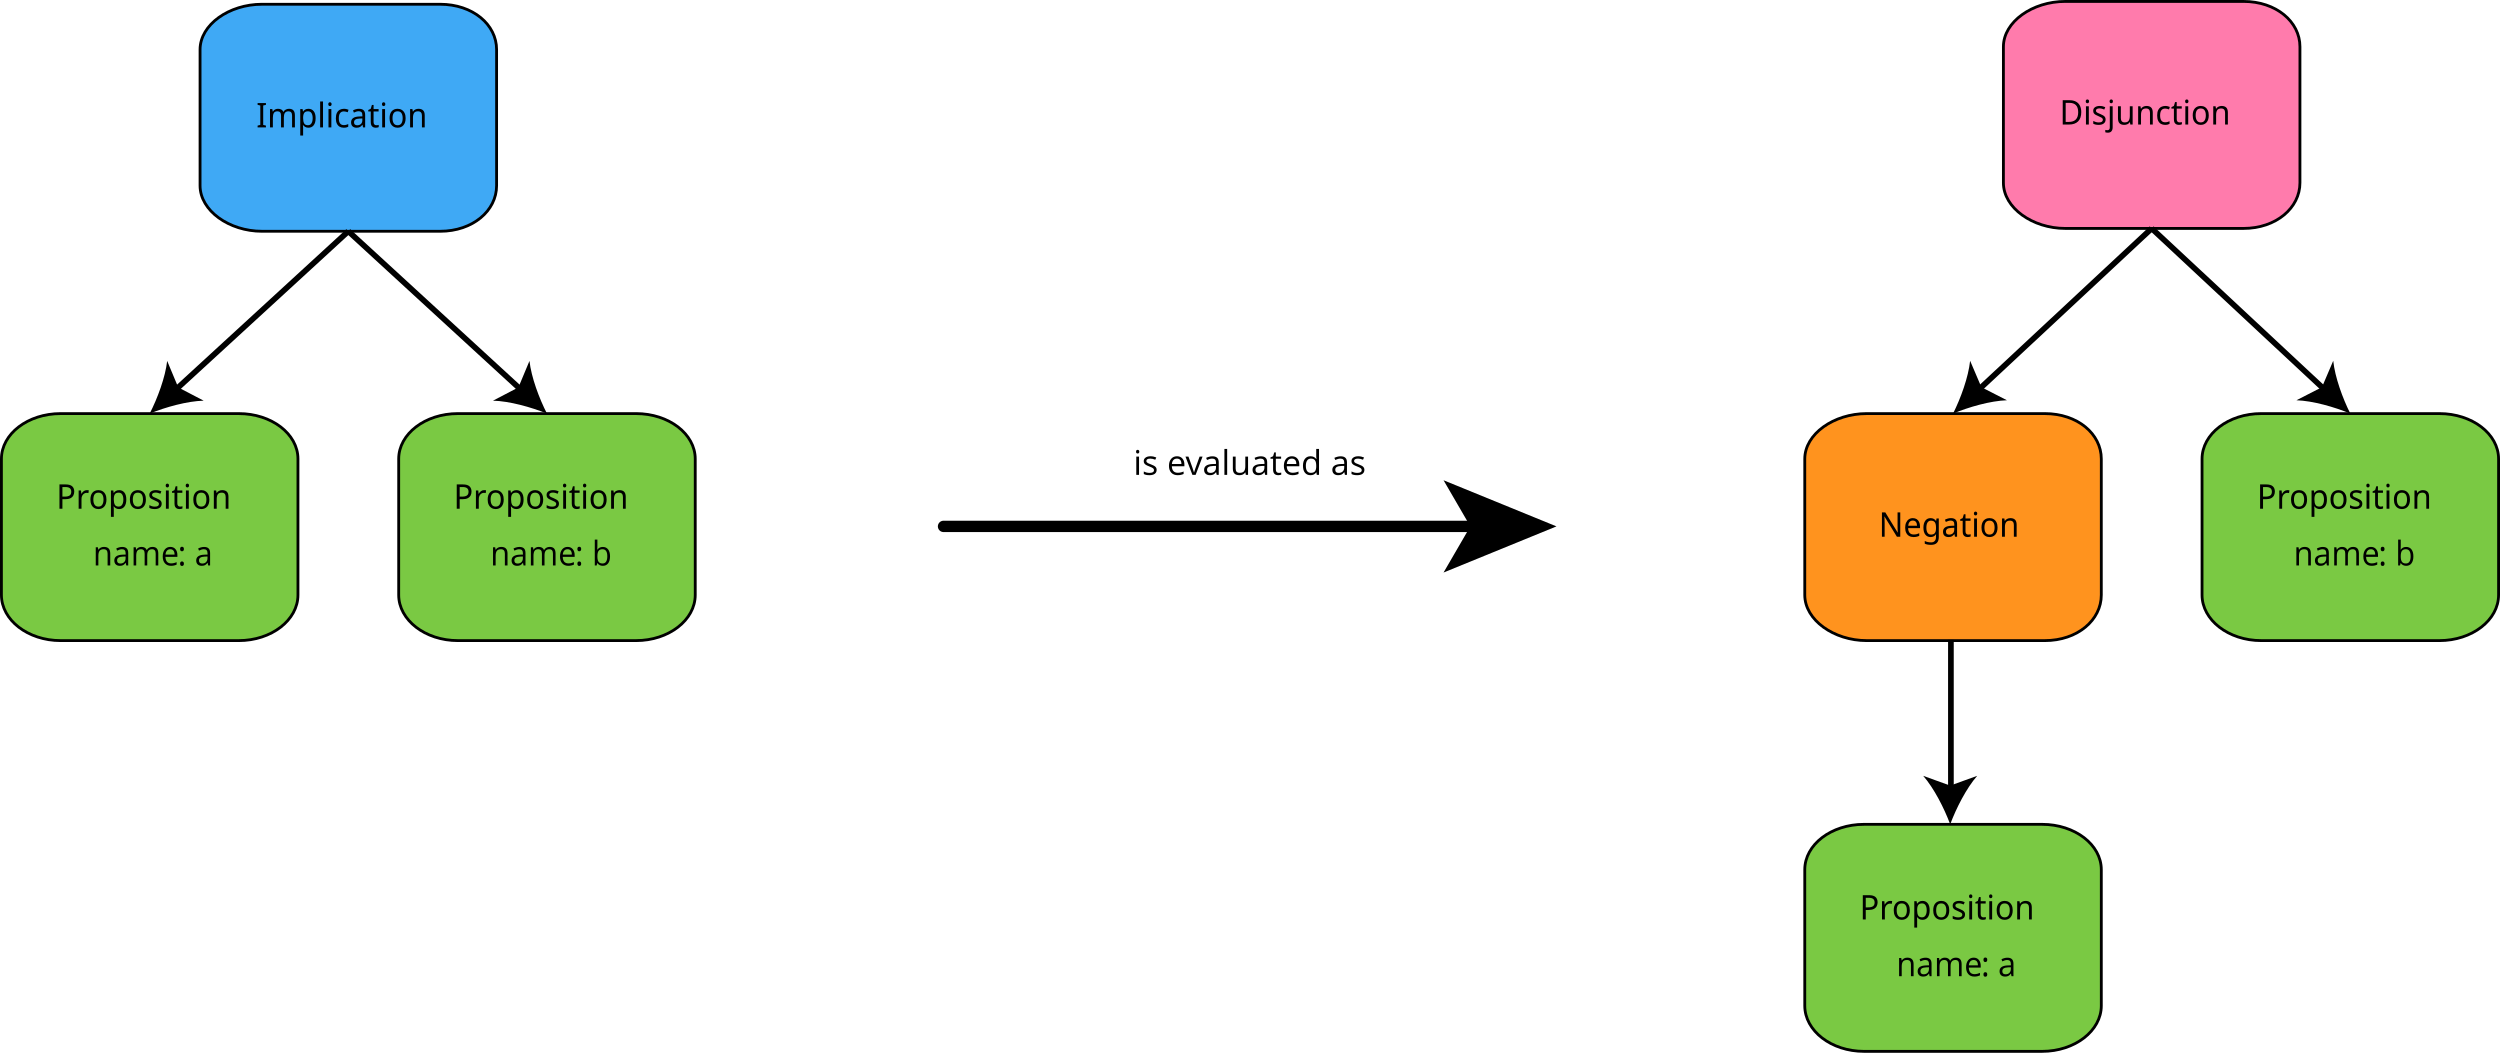
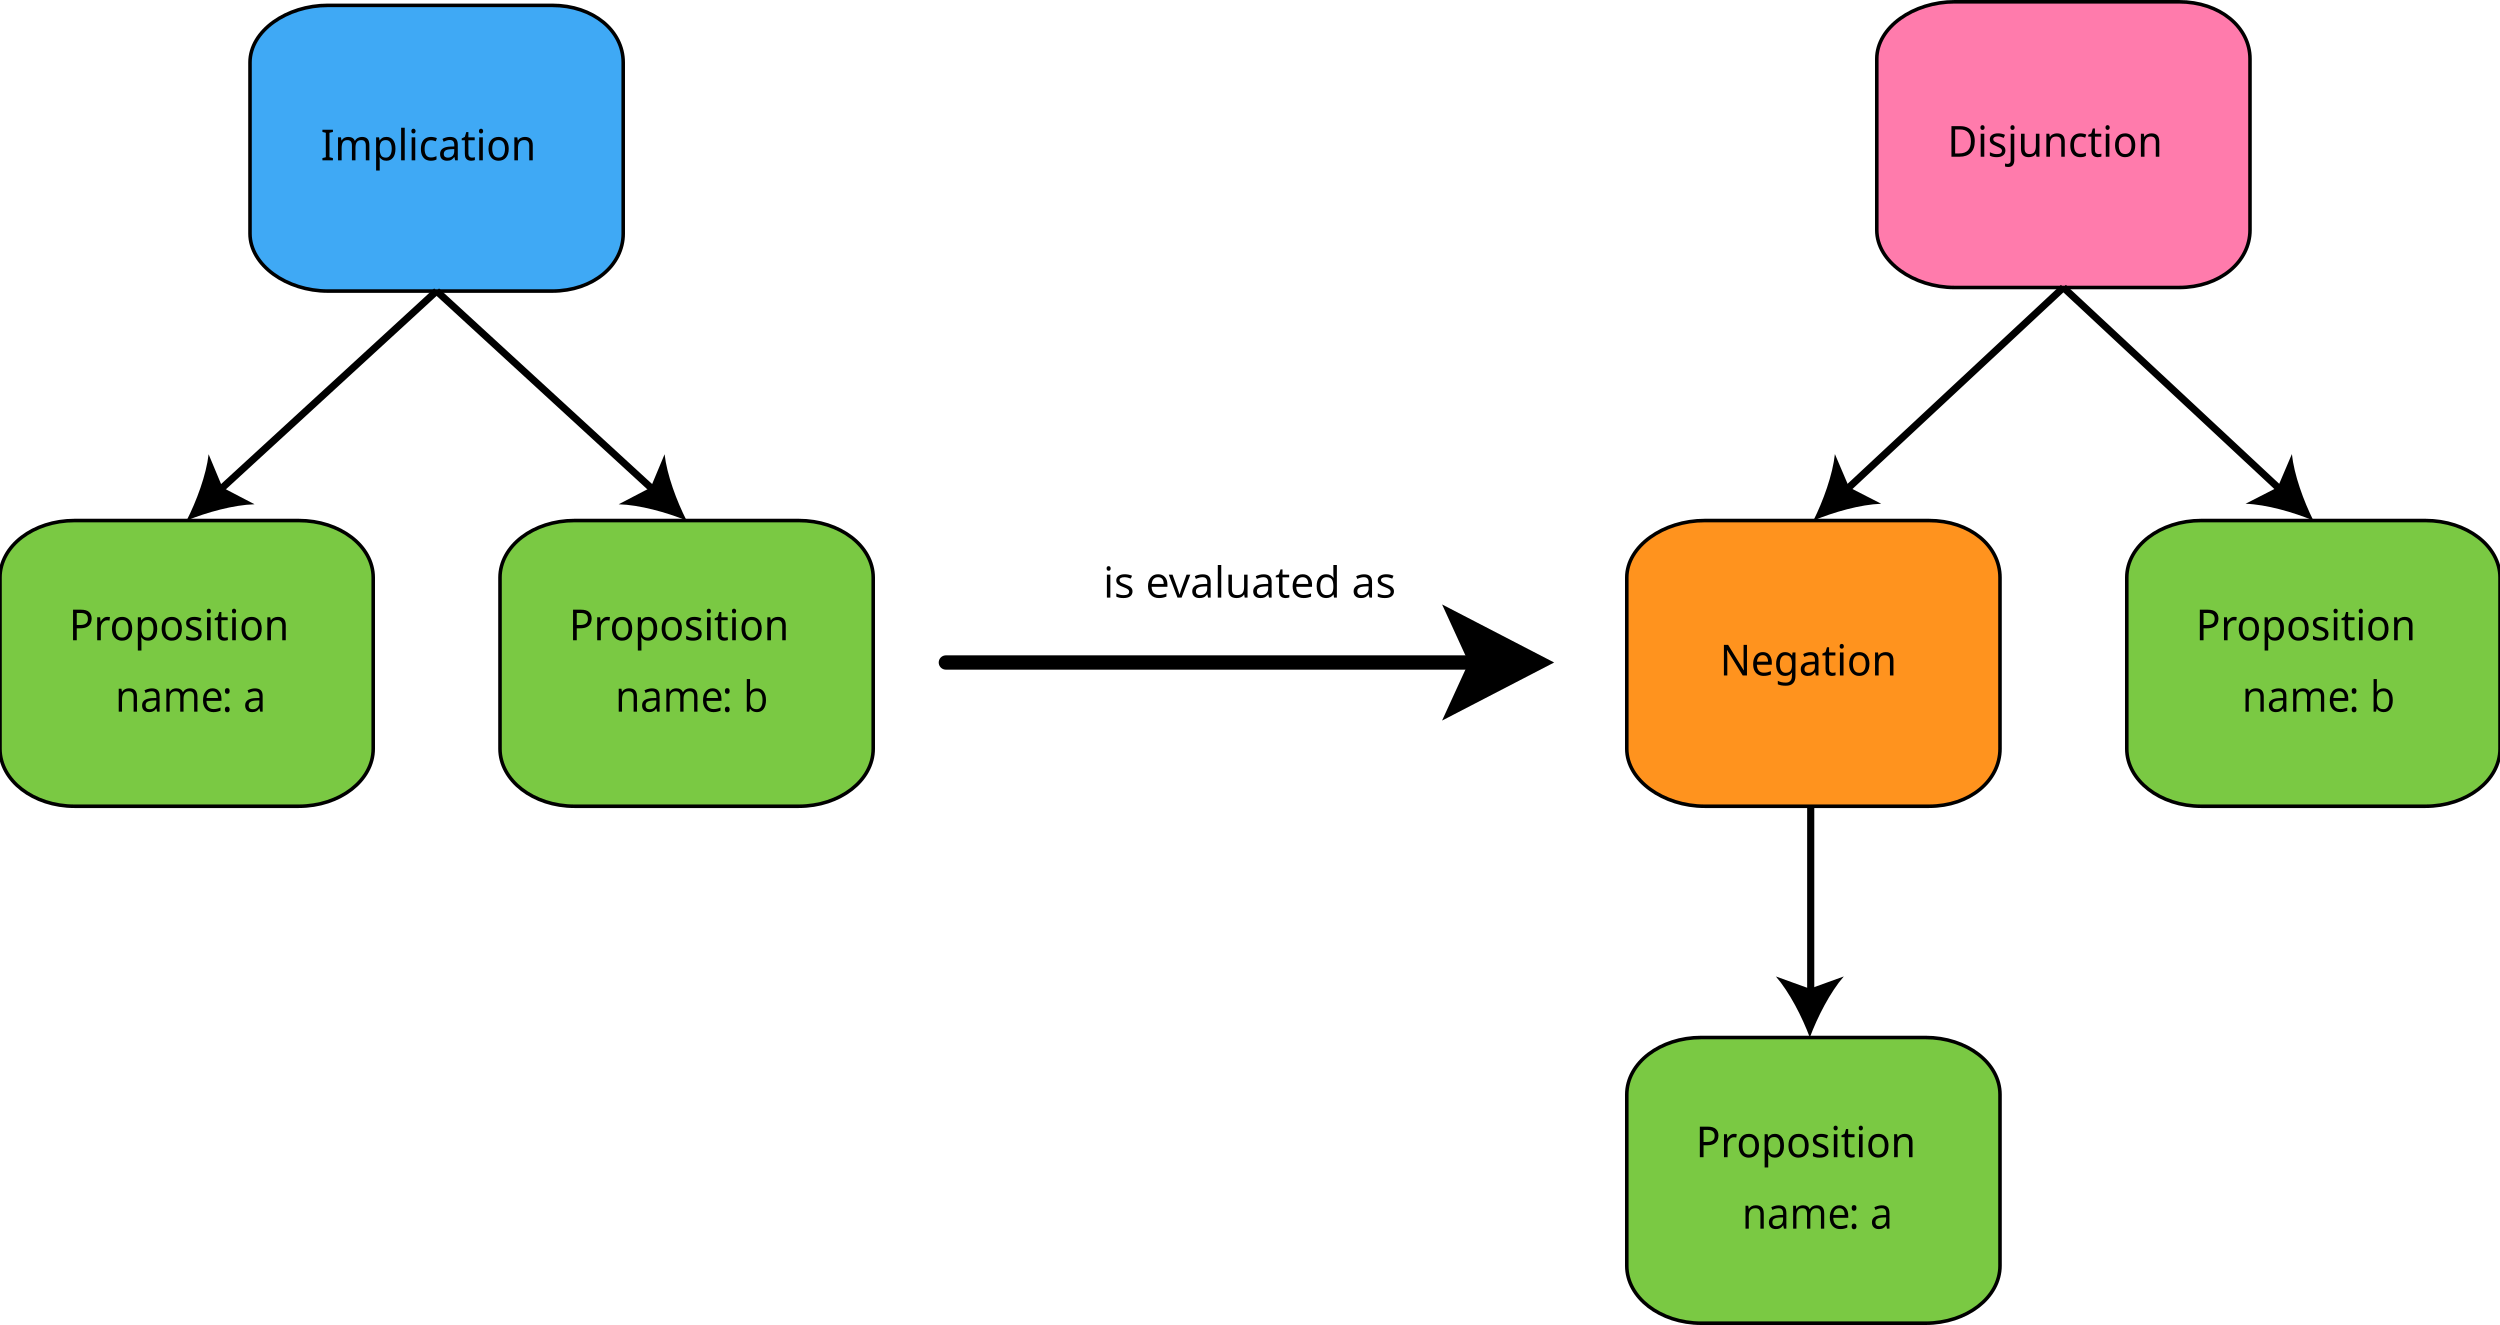
- <svg xmlns="http://www.w3.org/2000/svg" version="1.1" x="0px" y="0px" width="881px" height="371px" viewBox="0 0 881 371" enable-background="new 0 0 881 371" xml:space="preserve">
+ <svg xmlns="http://www.w3.org/2000/svg" version="1.1" x="0px" y="0px" width="700px" height="371px" viewBox="90.5 0 700 371" enable-background="new 90.5 0 700 371" xml:space="preserve">
  <g id="Implication">
-     <g id="Proposition_a_3_">
-       <path fill="#7AC943" stroke="#000000" stroke-miterlimit="10" d="M105,209.666c0,8.824-9.313,16.084-20.867,16.084H21.368    c-11.554,0-20.868-7.26-20.868-16.084v-47.937c0-8.826,9.313-15.979,20.868-15.979h62.765c11.554,0,20.867,7.153,20.867,15.979    V209.666z" />
-       <text transform="matrix(0.95 0 0 1 19.8555 179.2725)" font-family="'OpenSans-Bold'" font-size="12">Proposition</text>
+     <g>
+       <path fill="#7AC943" stroke="#000000" stroke-miterlimit="10" d="M195,209.666c0,8.824-9.313,16.084-20.867,16.084h-62.765    c-11.554,0-20.868-7.26-20.868-16.084v-47.937c0-8.826,9.313-15.979,20.868-15.979h62.765c11.554,0,20.867,7.153,20.867,15.979    V209.666z" />
+       <text transform="matrix(0.95 0 0 1 109.8555 179.2725)" font-family="'OpenSans-Bold'" font-size="12">Proposition</text>
      <g>
-         <text transform="matrix(0.95 0 0 1 32.7637 199.2725)" font-family="'OpenSans'" font-size="12">name</text>
-         <text transform="matrix(0.95 0 0 1 62.625 199.2725)" font-family="'OpenSans'" font-size="12">: a</text>
+         <text transform="matrix(0.95 0 0 1 122.7637 199.2725)" font-family="'OpenSans'" font-size="12">name</text>
+         <text transform="matrix(0.95 0 0 1 152.625 199.2725)" font-family="'OpenSans'" font-size="12">: a</text>
      </g>
-     </g>
-     <g id="Proposition_a_2_">
-       <path fill="#7AC943" stroke="#000000" stroke-miterlimit="10" d="M245,209.666c0,8.824-9.314,16.084-20.867,16.084h-62.766    c-11.553,0-20.867-7.26-20.867-16.084v-47.938c0-8.824,9.312-15.979,20.867-15.979h62.766c11.553,0,20.867,7.154,20.867,15.979    V209.666z" />
-       <text transform="matrix(0.95 0 0 1 159.8555 179.2725)" font-family="'OpenSans-Bold'" font-size="12">Proposition</text>
+       <path fill="#7AC943" stroke="#000000" stroke-miterlimit="10" d="M335,209.666c0,8.824-9.314,16.084-20.867,16.084h-62.766    c-11.553,0-20.867-7.26-20.867-16.084v-47.938c0-8.824,9.312-15.979,20.867-15.979h62.766c11.553,0,20.867,7.154,20.867,15.979    V209.666z" />
+       <text transform="matrix(0.95 0 0 1 249.8555 179.2725)" font-family="'OpenSans-Bold'" font-size="12">Proposition</text>
      <g>
-         <text transform="matrix(0.95 0 0 1 172.7637 199.2725)" font-family="'OpenSans'" font-size="12">name</text>
-         <text transform="matrix(0.95 0 0 1 202.625 199.2725)" font-family="'OpenSans'" font-size="12">: b</text>
+         <text transform="matrix(0.95 0 0 1 262.7637 199.2725)" font-family="'OpenSans'" font-size="12">name</text>
+         <text transform="matrix(0.95 0 0 1 292.625 199.2725)" font-family="'OpenSans'" font-size="12">: b</text>
      </g>
-     </g>
-     <g id="Conjunction_2_">
-       <path fill="#3FA9F5" stroke="#000000" stroke-miterlimit="10" d="M175,65.417c0,8.824-8.365,16.084-19.918,16.084H92.318    c-11.555,0-21.818-7.26-21.818-16.084V17.479C70.5,8.654,80.764,1.5,92.318,1.5h62.763c11.554,0,19.918,7.154,19.918,15.979    L175,65.417L175,65.417z" />
-       <text transform="matrix(0.95 0 0 1 90.3174 44.8838)" font-family="'OpenSans-Bold'" font-size="12">Implication</text>
-     </g>
-     <g>
+       <path fill="#3FA9F5" stroke="#000000" stroke-miterlimit="10" d="M265,65.417c0,8.824-8.365,16.084-19.918,16.084h-62.764    c-11.555,0-21.818-7.26-21.818-16.084V17.479c0-8.825,10.264-15.979,21.818-15.979h62.763c11.554,0,19.918,7.154,19.918,15.979    L265,65.417L265,65.417z" />
+       <text transform="matrix(0.95 0 0 1 180.3174 44.8838)" font-family="'OpenSans-Bold'" font-size="12">Implication</text>
      <g>
-         <line fill="none" stroke="#000000" stroke-width="2" stroke-miterlimit="10" x1="122.75" y1="81.5" x2="61.643" y2="137.588" />
+         <line fill="none" stroke="#000000" stroke-width="2" stroke-miterlimit="10" x1="212.75" y1="81.5" x2="151.643" y2="137.588" />
        <g>
-           <path d="M52.75,145.75c2.759-5.393,5.52-12.807,6.162-18.567l3.897,9.334l8.965,4.68C65.981,141.345,58.358,143.46,52.75,145.75      z" />
+           <path d="M142.75,145.75c2.759-5.393,5.52-12.807,6.162-18.567l3.897,9.334l8.965,4.68      C155.981,141.345,148.358,143.46,142.75,145.75z" />
        </g>
      </g>
-     </g>
-     <g>
      <g>
-         <line fill="none" stroke="#000000" stroke-width="2" stroke-miterlimit="10" x1="122.75" y1="81.5" x2="183.857" y2="137.588" />
+         <line fill="none" stroke="#000000" stroke-width="2" stroke-miterlimit="10" x1="212.75" y1="81.5" x2="273.857" y2="137.588" />
        <g>
-           <path d="M192.75,145.75c-5.609-2.288-13.232-4.404-19.026-4.552l8.966-4.681l3.896-9.333      C187.229,132.944,189.989,140.358,192.75,145.75z" />
+           <path d="M282.75,145.75c-5.609-2.288-13.232-4.404-19.026-4.552l8.966-4.681l3.896-9.333      C277.229,132.944,279.989,140.358,282.75,145.75z" />
        </g>
      </g>
    </g>
  </g>
  <g id="Disjunction_1_">
    <g>
      <g id="Proposition_a_5_">
-         <path fill="#7AC943" stroke="#000000" stroke-miterlimit="10" d="M740.5,354.416c0,8.824-9.312,16.084-20.867,16.084h-62.765     c-11.554,0-20.868-7.26-20.868-16.084v-47.938c0-8.826,9.312-15.979,20.868-15.979h62.765c11.555,0,20.867,7.152,20.867,15.979     V354.416z" />
-         <text transform="matrix(0.95 0 0 1 655.3555 324.0225)" font-family="'OpenSans-Bold'" font-size="12">Proposition</text>
+         <path fill="#7AC943" stroke="#000000" stroke-miterlimit="10" d="M650.5,354.416c0,8.824-9.312,16.084-20.867,16.084h-62.765     c-11.554,0-20.868-7.26-20.868-16.084v-47.938c0-8.826,9.312-15.979,20.868-15.979h62.765c11.555,0,20.867,7.152,20.867,15.979     V354.416z" />
+         <text transform="matrix(0.95 0 0 1 565.3555 324.0225)" font-family="'OpenSans-Bold'" font-size="12">Proposition</text>
        <g>
-           <text transform="matrix(0.95 0 0 1 668.2637 344.0225)" font-family="'OpenSans'" font-size="12">name</text>
-           <text transform="matrix(0.95 0 0 1 698.125 344.0225)" font-family="'OpenSans'" font-size="12">: a</text>
+           <text transform="matrix(0.95 0 0 1 578.2637 344.0225)" font-family="'OpenSans'" font-size="12">name</text>
+           <text transform="matrix(0.95 0 0 1 608.125 344.0225)" font-family="'OpenSans'" font-size="12">: a</text>
        </g>
      </g>
      <g id="Proposition_a_4_">
-         <path fill="#7AC943" stroke="#000000" stroke-miterlimit="10" d="M880.5,209.666c0,8.824-9.314,16.084-20.867,16.084h-62.766     c-11.553,0-20.867-7.26-20.867-16.084v-47.938c0-8.824,9.312-15.979,20.867-15.979h62.766c11.553,0,20.867,7.154,20.867,15.979     V209.666z" />
-         <text transform="matrix(0.95 0 0 1 795.3555 179.2725)" font-family="'OpenSans-Bold'" font-size="12">Proposition</text>
+         <path fill="#7AC943" stroke="#000000" stroke-miterlimit="10" d="M790.5,209.666c0,8.824-9.314,16.084-20.867,16.084h-62.766     c-11.553,0-20.867-7.26-20.867-16.084v-47.938c0-8.824,9.312-15.979,20.867-15.979h62.766c11.553,0,20.867,7.154,20.867,15.979     V209.666z" />
+         <text transform="matrix(0.95 0 0 1 705.3555 179.2725)" font-family="'OpenSans-Bold'" font-size="12">Proposition</text>
        <g>
-           <text transform="matrix(0.95 0 0 1 808.2637 199.2725)" font-family="'OpenSans'" font-size="12">name</text>
-           <text transform="matrix(0.95 0 0 1 838.125 199.2725)" font-family="'OpenSans'" font-size="12">: b</text>
+           <text transform="matrix(0.95 0 0 1 718.2637 199.2725)" font-family="'OpenSans'" font-size="12">name</text>
+           <text transform="matrix(0.95 0 0 1 748.125 199.2725)" font-family="'OpenSans'" font-size="12">: b</text>
        </g>
      </g>
      <g id="Conjunction_1_">
-         <path fill="#FF931E" stroke="#000000" stroke-miterlimit="10" d="M740.5,209.666c0,8.824-8.365,16.084-19.918,16.084h-62.764     c-11.556,0-21.818-7.26-21.818-16.084v-47.937c0-8.825,10.264-15.979,21.818-15.979h62.763c11.554,0,19.918,7.154,19.918,15.979     L740.5,209.666L740.5,209.666z" />
-         <text transform="matrix(0.95 0 0 1 662.0957 189.1338)" font-family="'OpenSans-Bold'" font-size="12">Negation</text>
+         <path fill="#FF931E" stroke="#000000" stroke-miterlimit="10" d="M650.5,209.666c0,8.824-8.365,16.084-19.918,16.084h-62.764     c-11.556,0-21.818-7.26-21.818-16.084v-47.937c0-8.825,10.264-15.979,21.818-15.979h62.763c11.554,0,19.918,7.154,19.918,15.979     L650.5,209.666L650.5,209.666z" />
+         <text transform="matrix(0.95 0 0 1 572.0957 189.1338)" font-family="'OpenSans-Bold'" font-size="12">Negation</text>
      </g>
      <g id="Conjunction_3_">
-         <path fill="#FF7BAC" stroke="#000000" stroke-miterlimit="10" d="M810.5,64.416c0,8.824-8.365,16.084-19.918,16.084h-62.764     C716.264,80.5,706,73.24,706,64.416V16.479C706,7.654,716.264,0.5,727.818,0.5h62.763c11.554,0,19.918,7.154,19.918,15.979     L810.5,64.416L810.5,64.416z" />
-         <text transform="matrix(0.95 0 0 1 725.8066 43.8838)" font-family="'OpenSans-Bold'" font-size="12">Disjunction</text>
+         <path fill="#FF7BAC" stroke="#000000" stroke-miterlimit="10" d="M720.5,64.416c0,8.824-8.365,16.084-19.918,16.084h-62.764     C626.264,80.5,616,73.24,616,64.416V16.479C616,7.654,626.264,0.5,637.818,0.5h62.763c11.554,0,19.918,7.154,19.918,15.979     L720.5,64.416L720.5,64.416z" />
+         <text transform="matrix(0.95 0 0 1 635.8066 43.8838)" font-family="'OpenSans-Bold'" font-size="12">Disjunction</text>
      </g>
      <g>
        <g>
-           <line fill="none" stroke="#000000" stroke-width="2" stroke-miterlimit="10" x1="758.25" y1="80.5" x2="697.079" y2="137.52" />
+           <line fill="none" stroke="#000000" stroke-width="2" stroke-miterlimit="10" x1="668.25" y1="80.5" x2="607.079" y2="137.52" />
          <g>
-             <path d="M688.25,145.75c2.718-5.414,5.421-12.85,6.02-18.614l3.97,9.304l9.001,4.61       C701.446,141.243,693.84,143.417,688.25,145.75z" />
+             <path d="M598.25,145.75c2.718-5.414,5.421-12.85,6.02-18.614l3.97,9.304l9.001,4.61       C611.446,141.243,603.84,143.417,598.25,145.75z" />
          </g>
        </g>
      </g>
      <g>
        <g>
-           <line fill="none" stroke="#000000" stroke-width="2" stroke-miterlimit="10" x1="758.25" y1="80.5" x2="819.421" y2="137.52" />
+           <line fill="none" stroke="#000000" stroke-width="2" stroke-miterlimit="10" x1="668.25" y1="80.5" x2="729.421" y2="137.52" />
          <g>
-             <path d="M828.25,145.75c-5.592-2.331-13.198-4.506-18.99-4.698l9.002-4.612l3.969-9.302       C822.828,132.902,825.531,140.337,828.25,145.75z" />
+             <path d="M738.25,145.75c-5.592-2.331-13.198-4.506-18.99-4.698l9.002-4.612l3.969-9.302       C732.828,132.902,735.531,140.337,738.25,145.75z" />
          </g>
        </g>
      </g>
      <g>
        <g>
-           <line fill="none" stroke="#000000" stroke-width="2" stroke-miterlimit="10" x1="687.5" y1="225.5" x2="687.5" y2="278.5" />
+           <line fill="none" stroke="#000000" stroke-width="2" stroke-miterlimit="10" x1="597.5" y1="225.5" x2="597.5" y2="278.5" />
          <g>
-             <path d="M687.25,290.5c-2.107-5.68-5.703-12.727-9.512-17.096l9.512,3.441l9.51-3.441       C692.951,277.773,689.355,284.82,687.25,290.5z" />
+             <path d="M597.25,290.5c-2.107-5.68-5.703-12.727-9.512-17.096l9.512,3.441l9.51-3.441       C602.951,277.773,599.355,284.82,597.25,290.5z" />
          </g>
        </g>
      </g>
    </g>
  </g>
  <g id="Arrow">
    <text transform="matrix(1 0 0 1 399.3965 167.3335)" font-family="'OpenSans'" font-size="12">is evaluated as</text>
    <g>
-       <line fill="none" stroke="#000000" stroke-width="4" stroke-linecap="round" stroke-miterlimit="10" x1="332.5" y1="185.5" x2="520.5" y2="185.5" />
+       <line fill="none" stroke="#000000" stroke-width="4" stroke-linecap="round" stroke-miterlimit="10" x1="355.341" y1="185.5" x2="503.581" y2="185.5" />
      <g>
-         <polygon points="548.5,185.5 508.703,201.762 518.146,185.5 508.703,169.242    " />
+         <polygon points="525.659,185.5 494.279,201.762 501.725,185.5 494.279,169.242    " />
      </g>
    </g>
  </g>
</svg>
